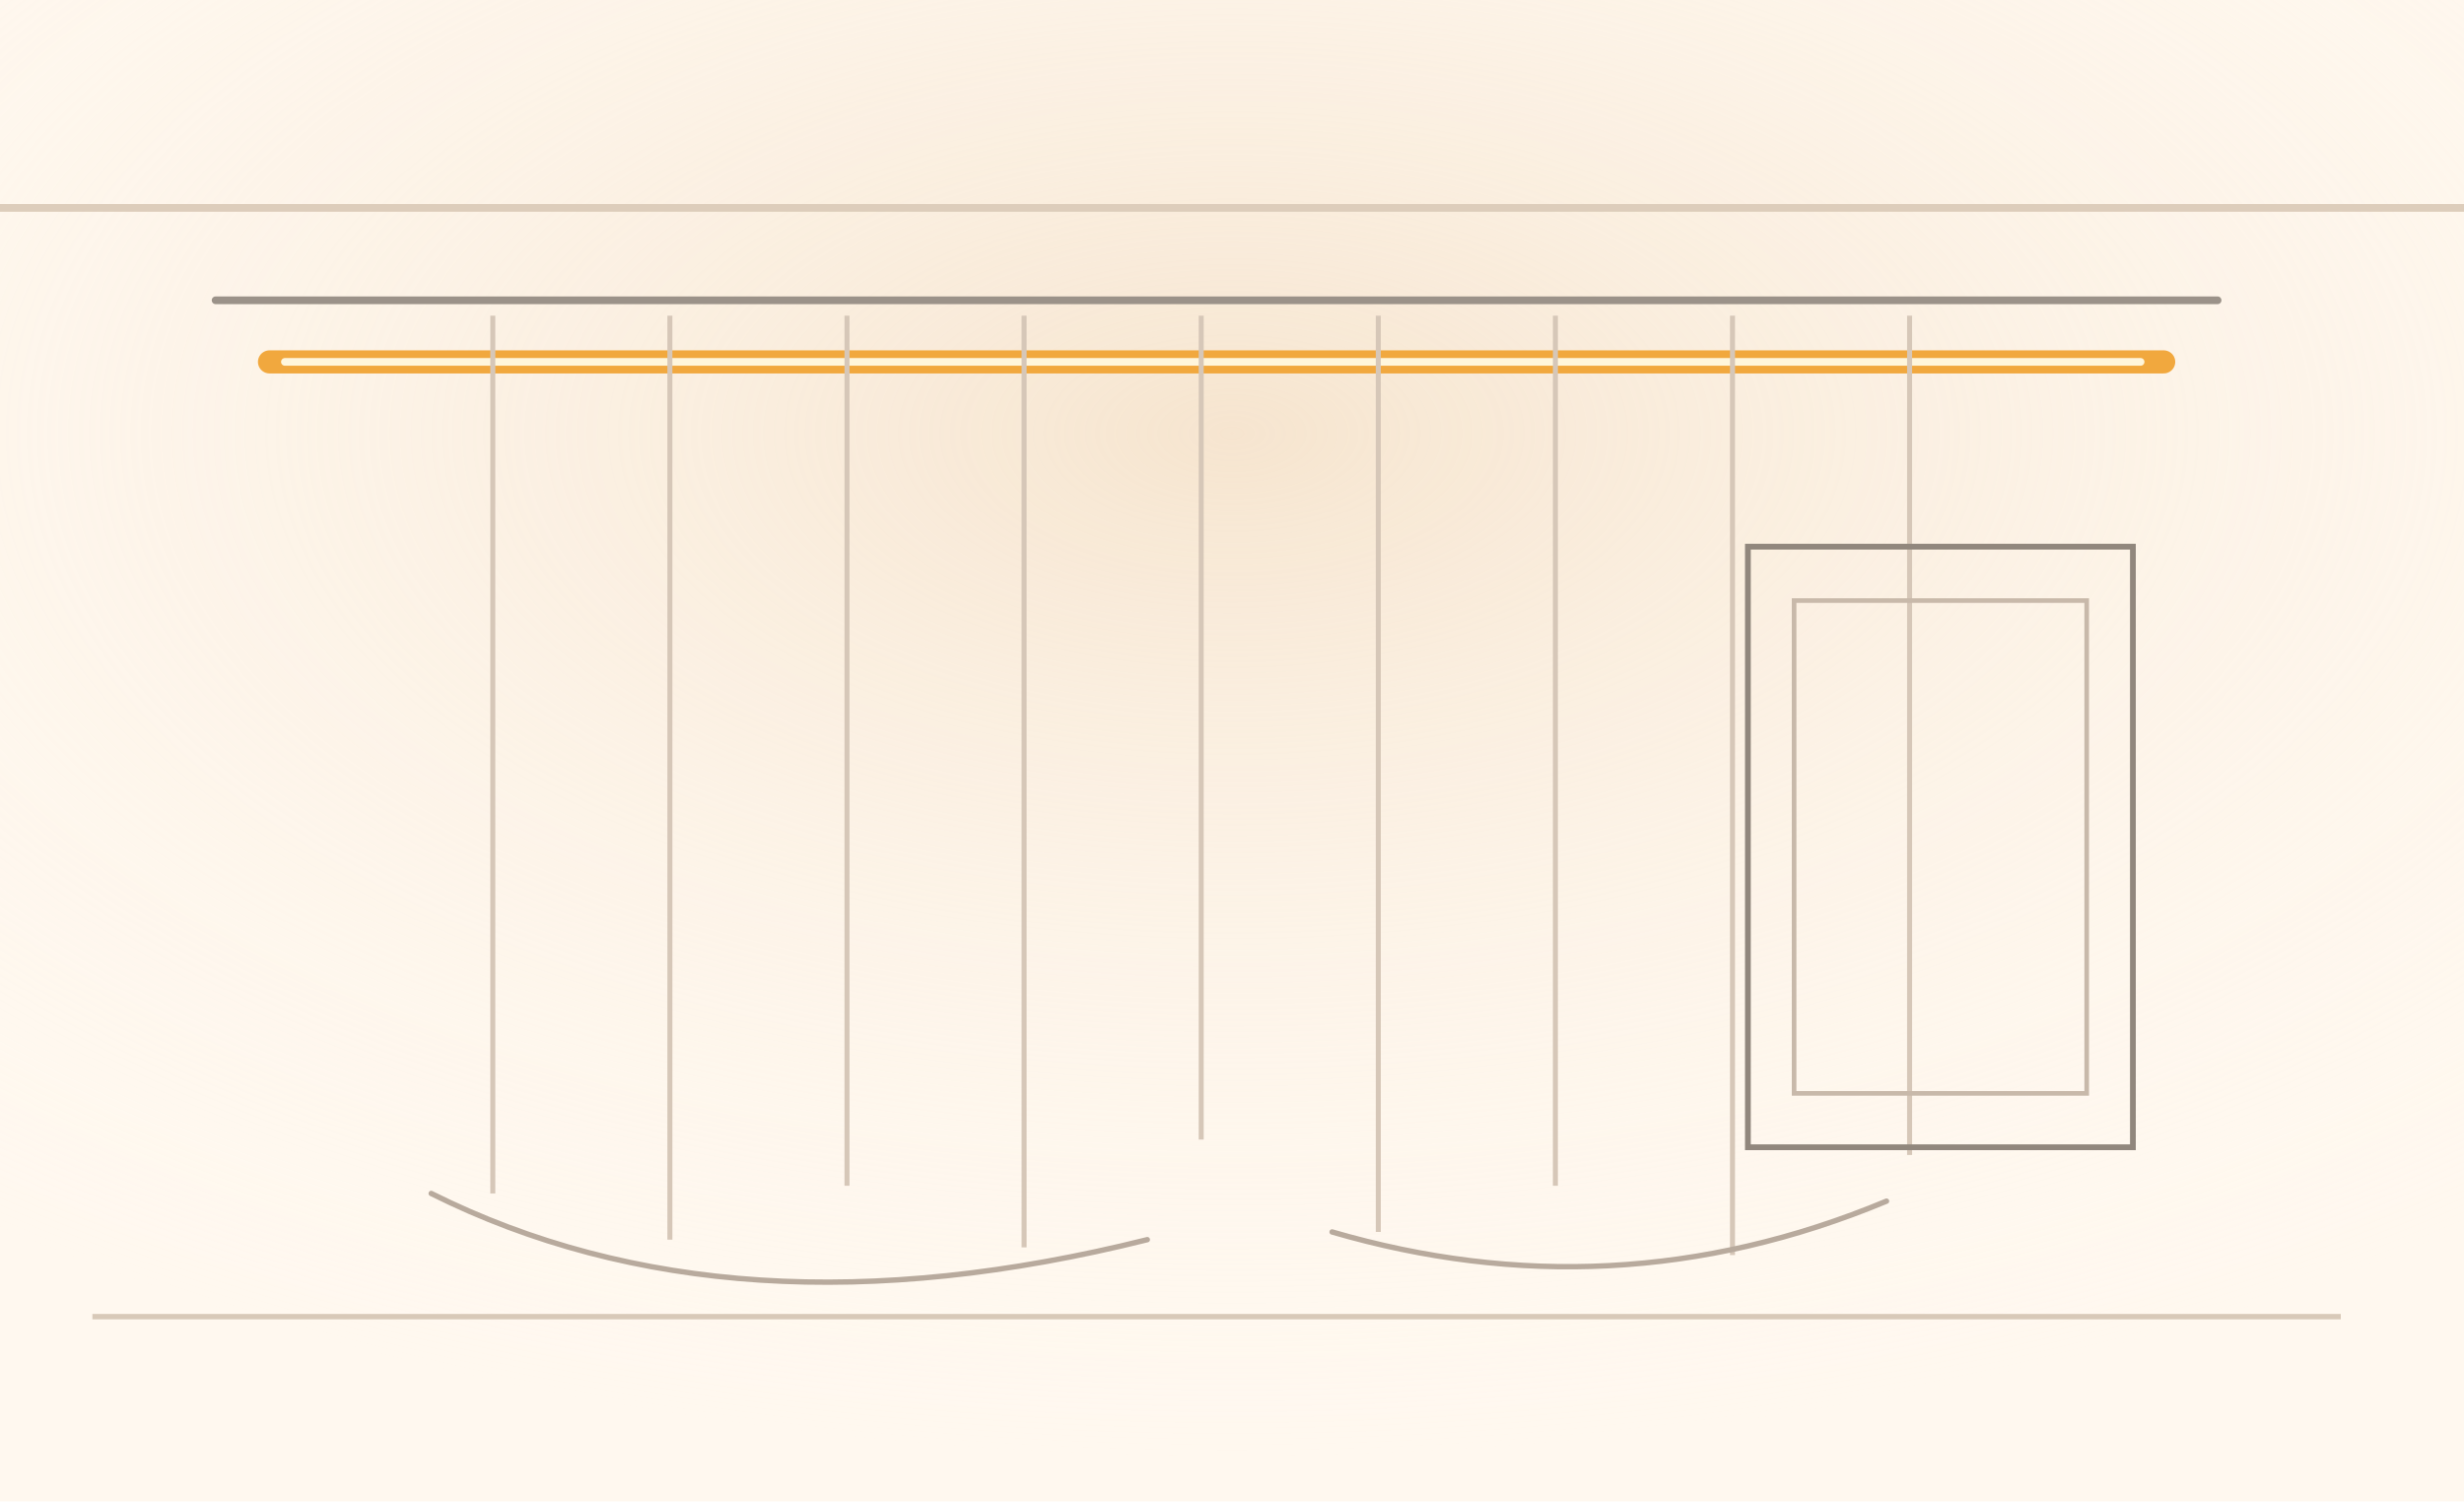
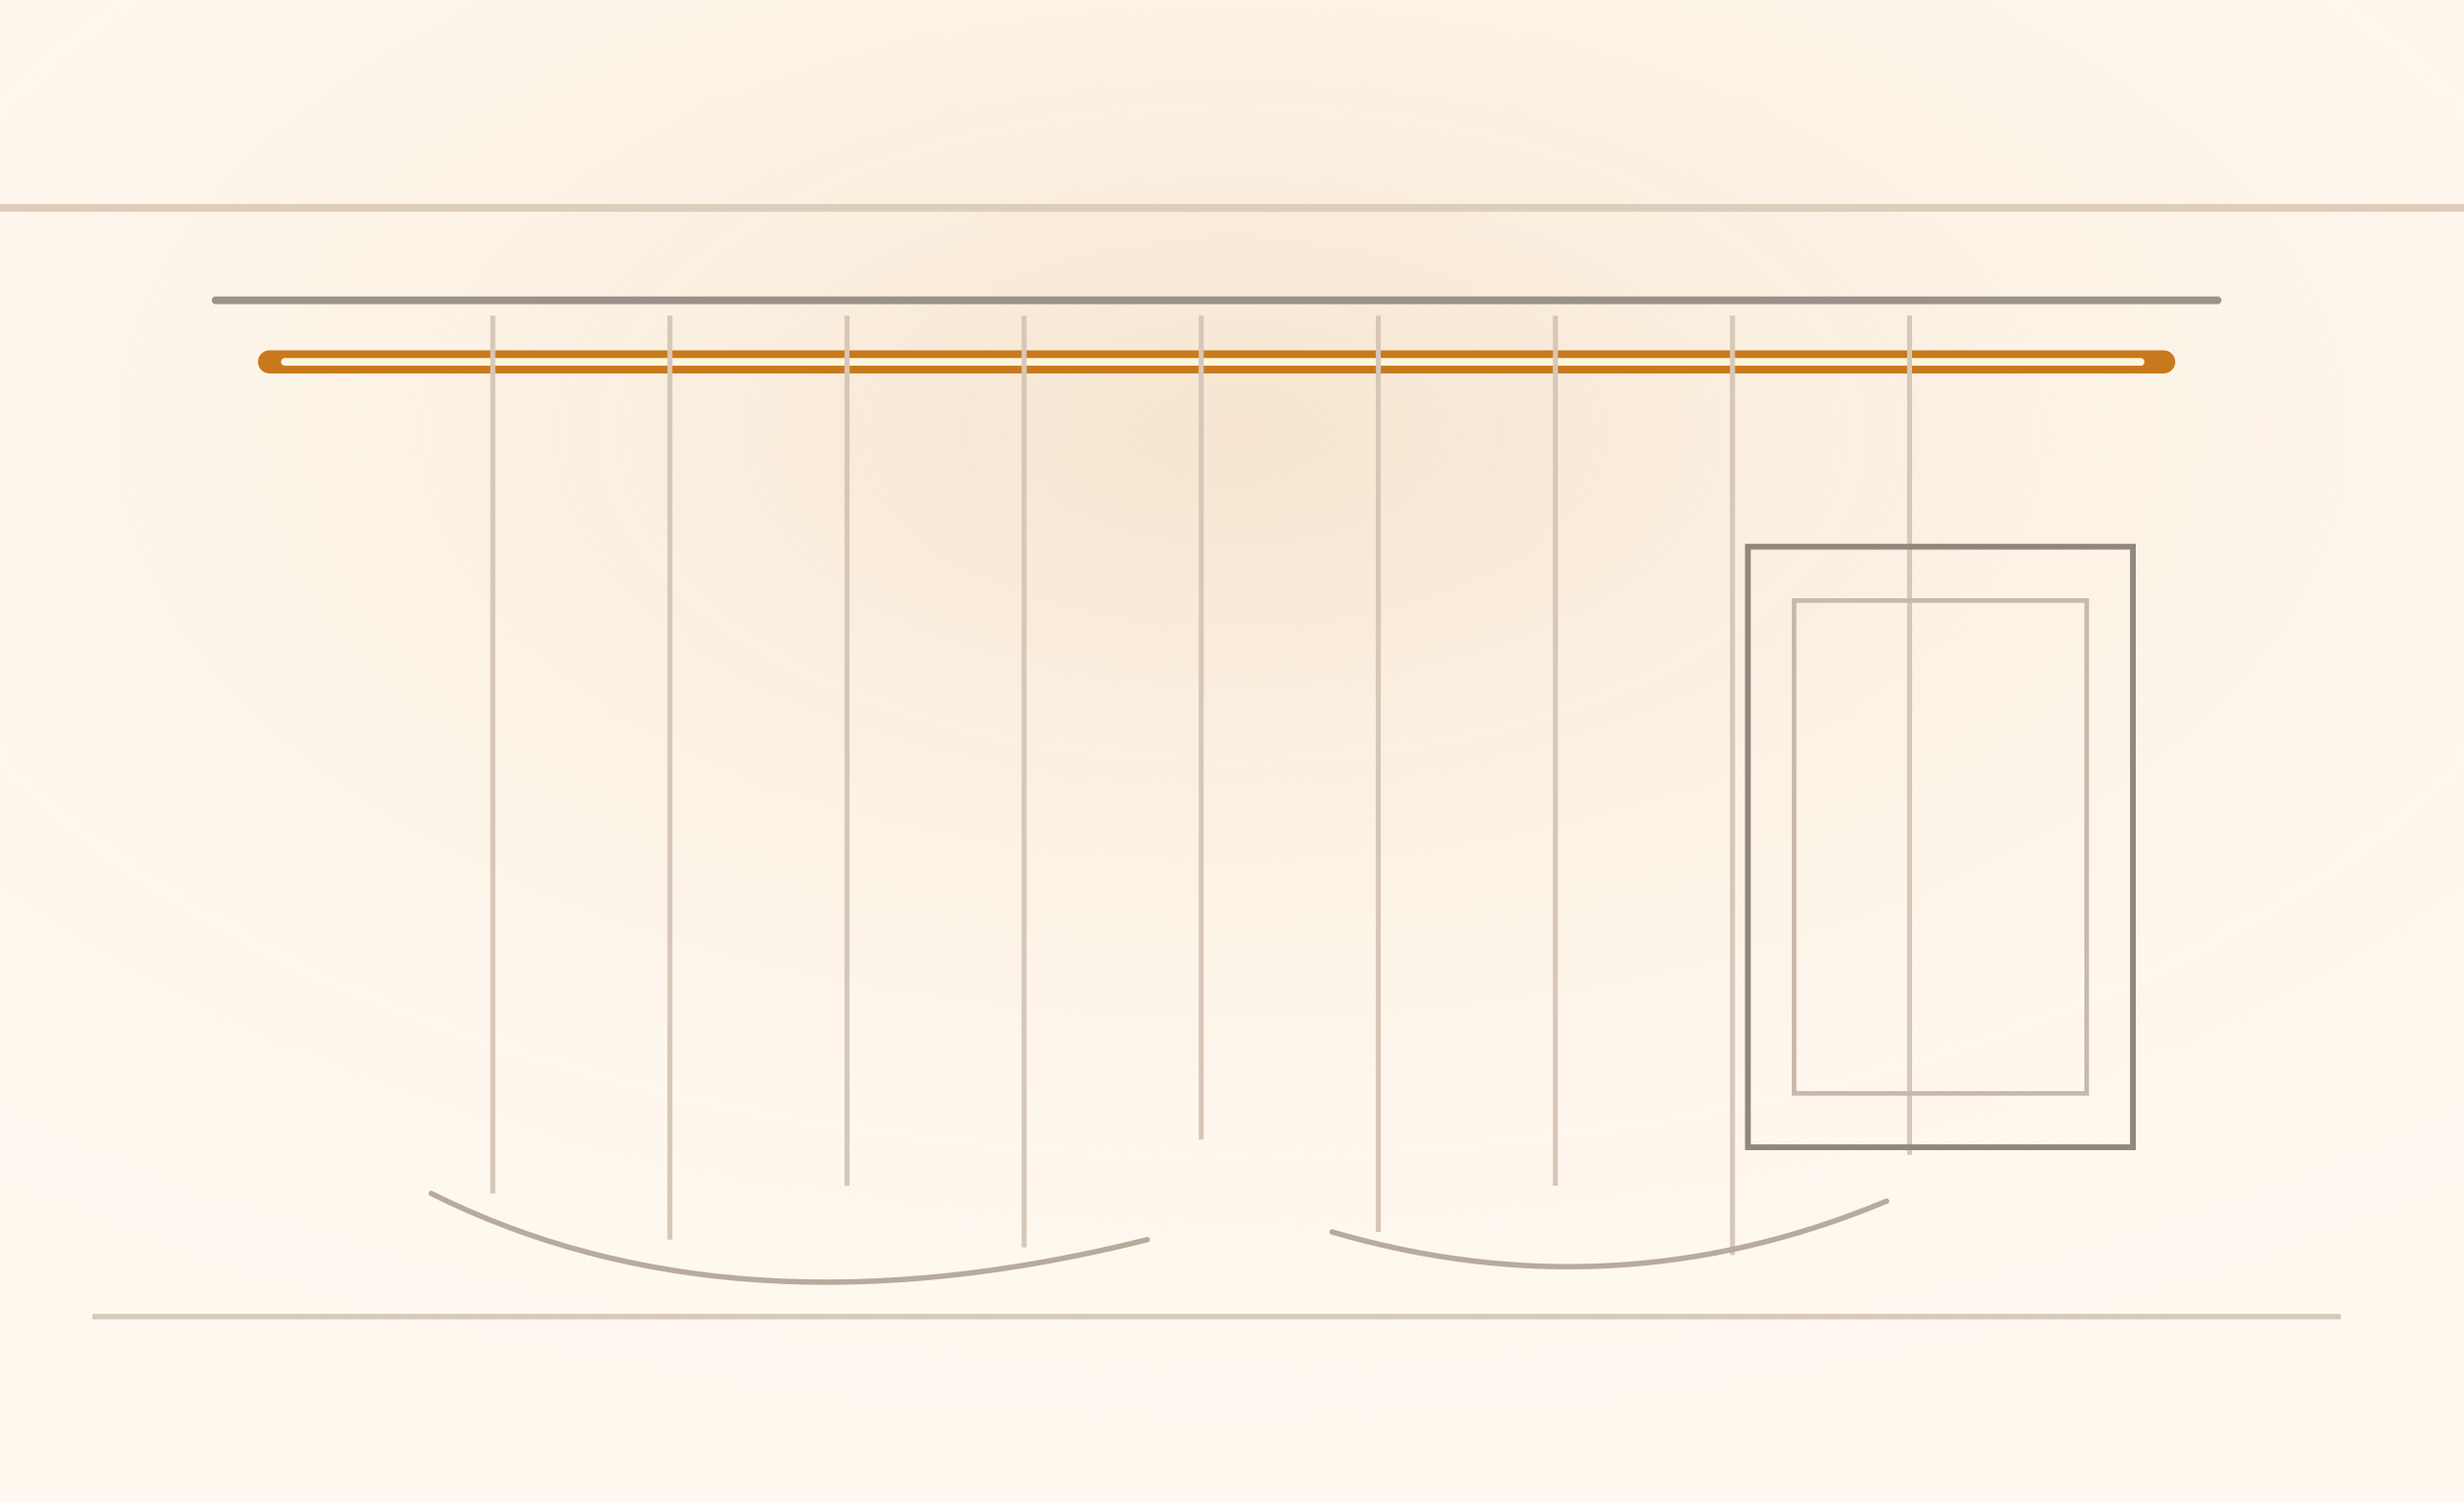
<svg xmlns="http://www.w3.org/2000/svg" width="640" height="390" viewBox="0 0 640 390" fill="none">
  <rect width="640" height="390" fill="#fff8ef" />
  <rect width="640" height="390" fill="url(#warm)" />
  <path d="M0 54h640" stroke="#ddcdbb" stroke-width="2" />
  <path d="M56 78h520" stroke="#9b9289" stroke-width="2" stroke-linecap="round" />
-   <path d="M70 94h492" stroke="#f1a83e" stroke-width="6" stroke-linecap="round" />
+   <path d="M70 94h492" stroke="#c9791c" stroke-width="6" stroke-linecap="round" />
  <path d="M74 94h482" stroke="#fff6dc" stroke-width="2" stroke-linecap="round" />
  <path d="M128 82v228M174 82v240M220 82v226M266 82v242M312 82v214M358 82v238M404 82v226M450 82v244M496 82v218" stroke="#d6c7b8" stroke-width="1.3" />
  <path d="M112 310c52 26 114 30 186 12M346 320c48 14 96 12 144-8" stroke="#b8aa9d" stroke-width="1.4" stroke-linecap="round" />
  <path d="M454 142h100v156H454z" stroke="#91877d" stroke-width="1.5" />
  <path d="M466 156h76v128h-76z" stroke="#c8b9aa" stroke-width="1.2" />
  <path d="M24 342h584" stroke="#d8c9b8" stroke-width="1.4" />
  <defs>
    <radialGradient id="warm" cx="0" cy="0" r="1" gradientUnits="userSpaceOnUse" gradientTransform="translate(320 112) rotate(90) scale(268 504)">
      <stop stop-color="#f3dec4" stop-opacity=".74" />
      <stop offset="1" stop-color="#fffaf4" stop-opacity="0" />
    </radialGradient>
  </defs>
</svg>
